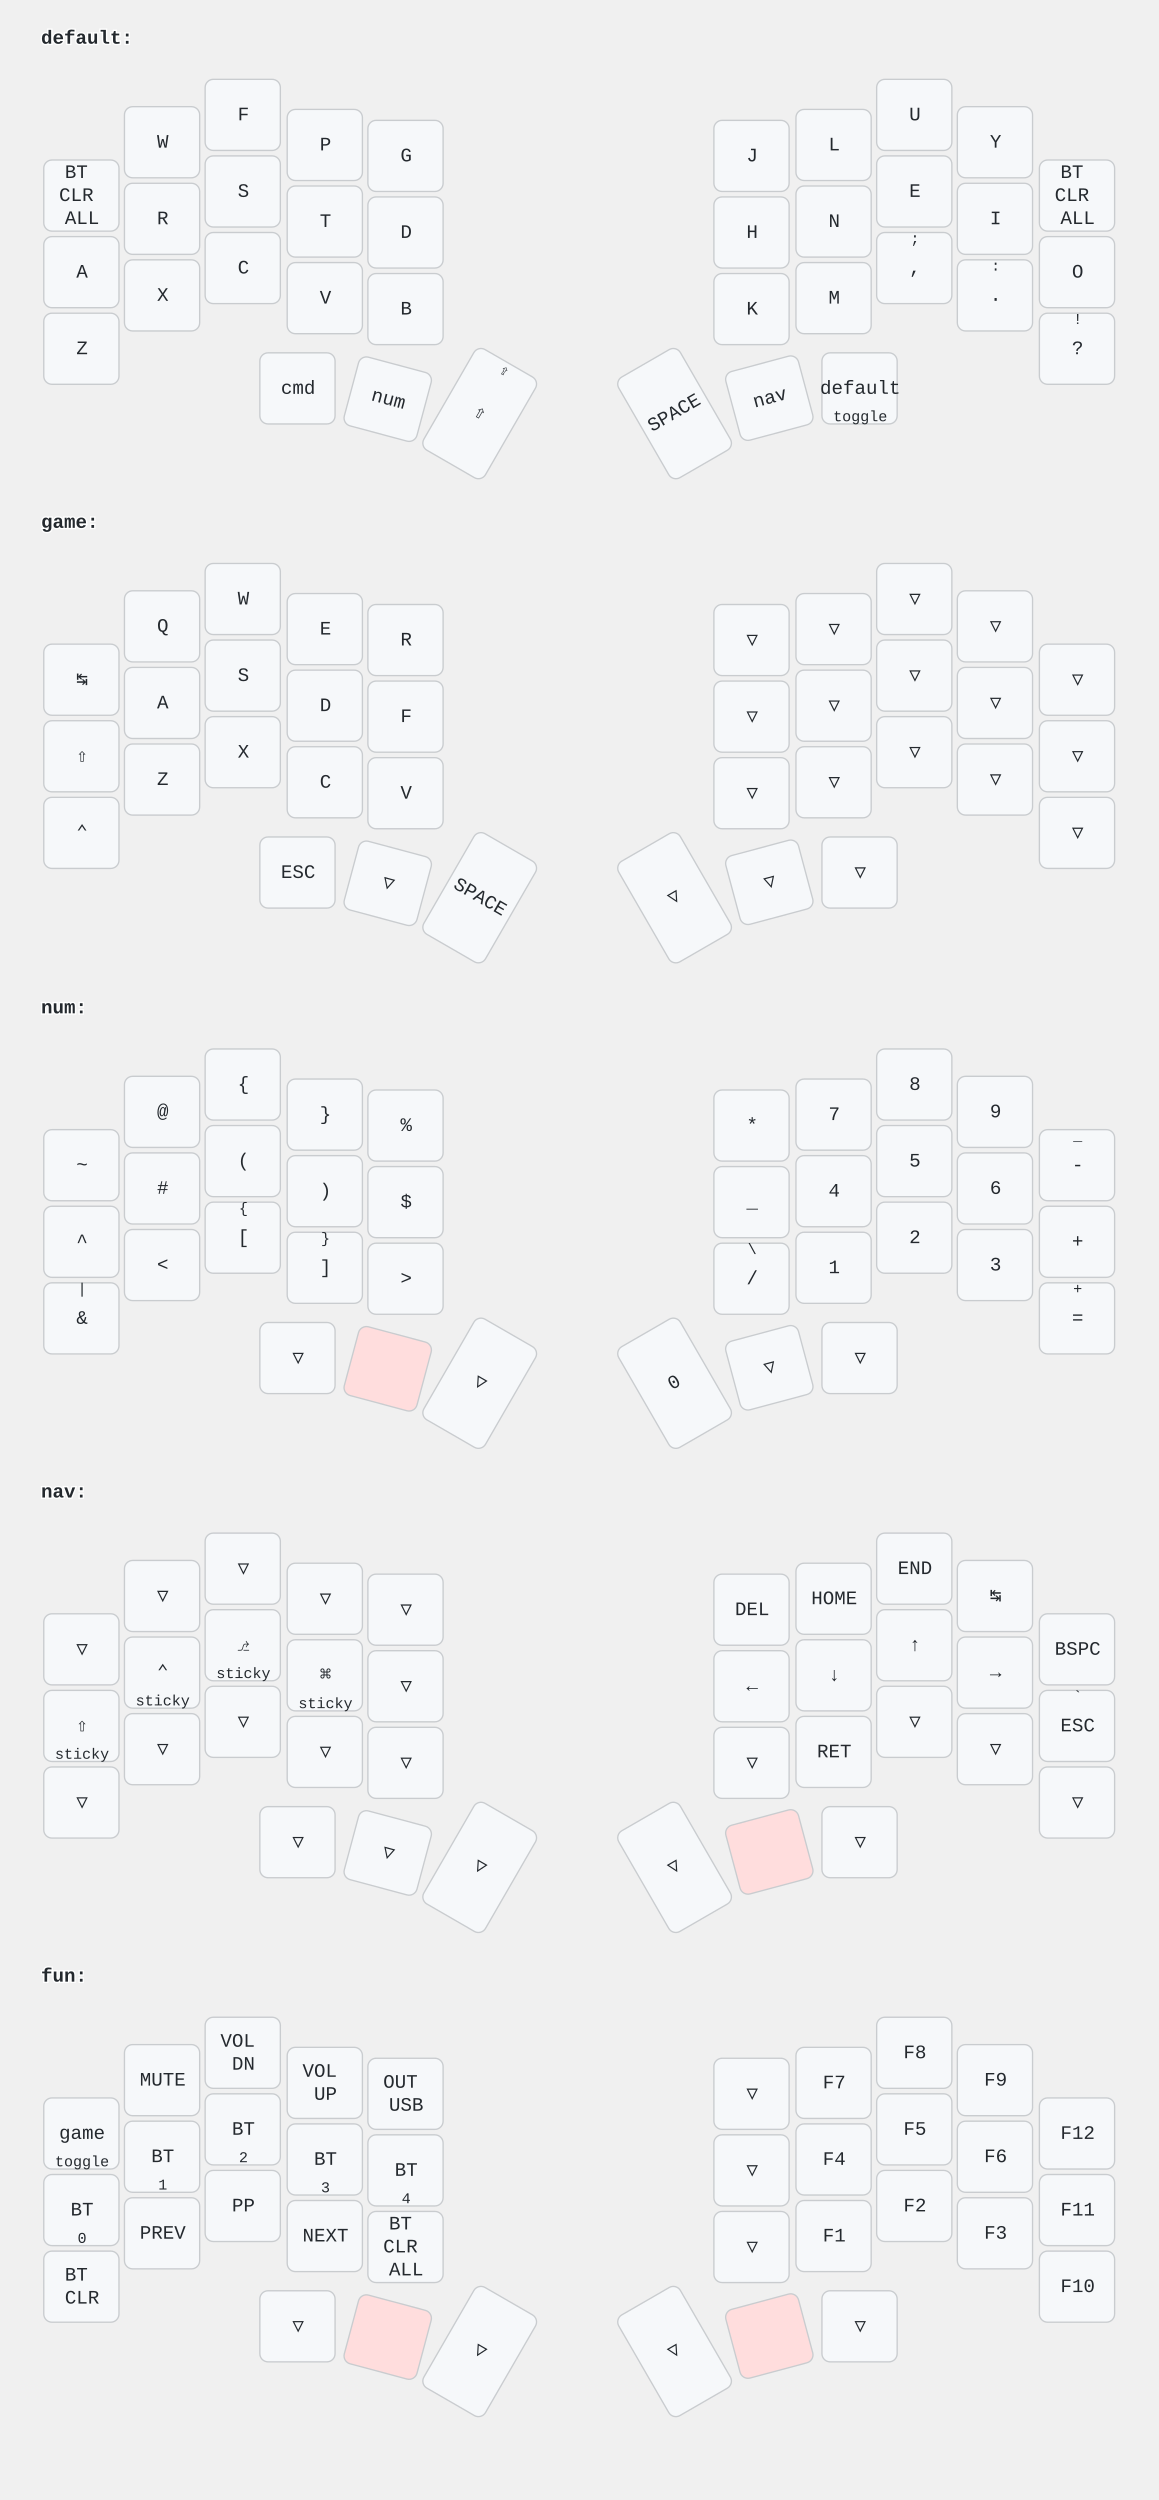
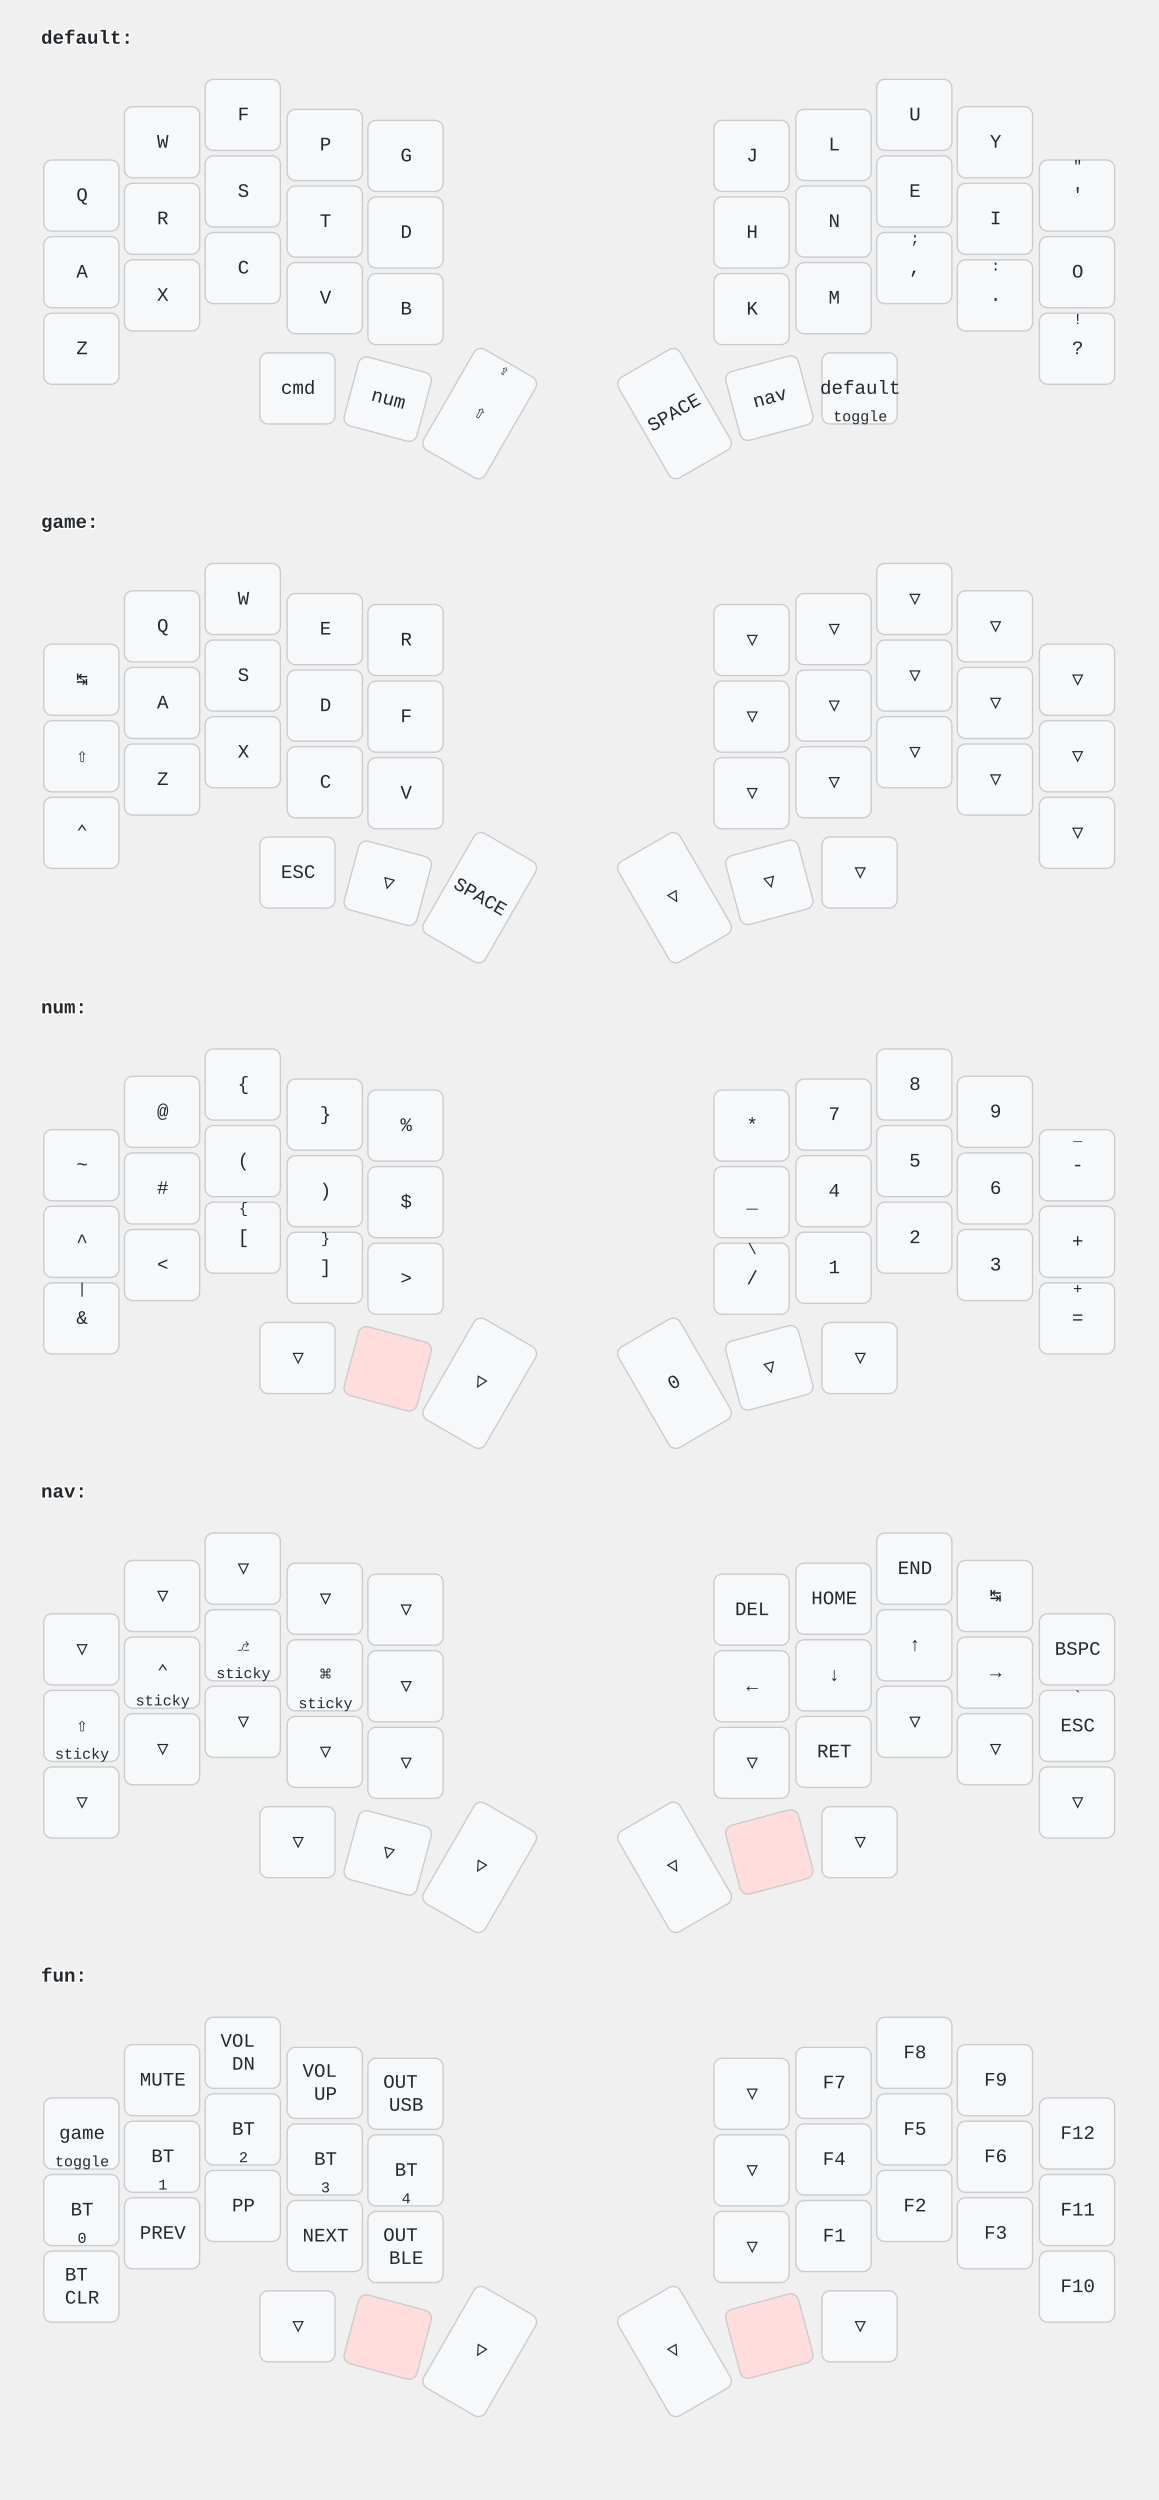
<svg xmlns="http://www.w3.org/2000/svg" width="847" height="1828" viewBox="0 0 847 1828" class="keymap">
  <style>/* font and background color specifications */
svg {
    font-family: SFMono-Regular,Consolas,Liberation Mono,Menlo,monospace;
    font-size: 14px;
    font-kerning: normal;
    text-rendering: optimizeLegibility;
    fill: #24292e;
}

/* default key styling */
rect {
    fill: #f6f8fa;
    stroke: #c9cccf;
    stroke-width: 1;
}

/* color accent for combo boxes */
rect.combo {
    fill: #cdf;
}

/* color accent for held keys */
rect.held, rect.combo.held {
    fill: #fdd;
}

/* color accent for ghost (optional) keys */
rect.ghost, rect.combo.ghost {
    fill: #ddd;
}

text {
    text-anchor: middle;
    dominant-baseline: middle;
}

/* styling for layer labels */
text.label {
    font-weight: bold;
    text-anchor: start;
    stroke: white;
    stroke-width: 2;
    paint-order: stroke;
}

/* styling for combo tap, and key hold/shifted label text */
text.combo, text.hold, text.shifted {
    font-size: 11px;
}

text.hold {
    text-anchor: middle;
    dominant-baseline: auto;
}

text.shifted {
    text-anchor: middle;
    dominant-baseline: hanging;
}

/* styling for hold/shifted label text in combo box */
text.combo.hold, text.combo.shifted {
    font-size: 8px;
}

/* styling for combo dendrons */
path {
    stroke-width: 1;
    stroke: gray;
    fill: none;
}
</style>
  <g transform="translate(30, 0)" class="layer-default">
    <text x="0" y="28" class="label" id="default">default:</text>
    <g transform="translate(0, 56)">
      <g transform="translate(30, 87)" class="key keypos-0">
        <rect rx="6" ry="6" x="-28" y="-26" width="55" height="52" class="key" />
-         <text x="0" y="0" class="key tap">
-           <tspan x="0" dy="-1.2em">BT</tspan>
-           <tspan x="0" dy="1.2em">CLR</tspan>
-           <tspan x="0" dy="1.2em">ALL</tspan>
-         </text>
+         <text x="0" y="0" class="key tap">Q</text>
      </g>
      <g transform="translate(89, 48)" class="key keypos-1">
        <rect rx="6" ry="6" x="-28" y="-26" width="55" height="52" class="key" />
        <text x="0" y="0" class="key tap">W</text>
      </g>
      <g transform="translate(148, 28)" class="key keypos-2">
        <rect rx="6" ry="6" x="-28" y="-26" width="55" height="52" class="key" />
        <text x="0" y="0" class="key tap">F</text>
      </g>
      <g transform="translate(208, 50)" class="key keypos-3">
        <rect rx="6" ry="6" x="-28" y="-26" width="55" height="52" class="key" />
        <text x="0" y="0" class="key tap">P</text>
      </g>
      <g transform="translate(267, 58)" class="key keypos-4">
        <rect rx="6" ry="6" x="-28" y="-26" width="55" height="52" class="key" />
        <text x="0" y="0" class="key tap">G</text>
      </g>
      <g transform="translate(520, 58)" class="key keypos-5">
        <rect rx="6" ry="6" x="-28" y="-26" width="55" height="52" class="key" />
        <text x="0" y="0" class="key tap">J</text>
      </g>
      <g transform="translate(580, 50)" class="key keypos-6">
        <rect rx="6" ry="6" x="-28" y="-26" width="55" height="52" class="key" />
        <text x="0" y="0" class="key tap">L</text>
      </g>
      <g transform="translate(639, 28)" class="key keypos-7">
        <rect rx="6" ry="6" x="-28" y="-26" width="55" height="52" class="key" />
        <text x="0" y="0" class="key tap">U</text>
      </g>
      <g transform="translate(698, 48)" class="key keypos-8">
        <rect rx="6" ry="6" x="-28" y="-26" width="55" height="52" class="key" />
        <text x="0" y="0" class="key tap">Y</text>
      </g>
      <g transform="translate(758, 87)" class="key keypos-9">
        <rect rx="6" ry="6" x="-28" y="-26" width="55" height="52" class="key" />
-         <text x="0" y="0" class="key tap">
-           <tspan x="0" dy="-1.2em">BT</tspan>
-           <tspan x="0" dy="1.2em">CLR</tspan>
-           <tspan x="0" dy="1.2em">ALL</tspan>
-         </text>
+         <text x="0" y="0" class="key tap">'</text>
+         <text x="0" y="-24" class="key shifted">"</text>
      </g>
      <g transform="translate(30, 143)" class="key keypos-10">
        <rect rx="6" ry="6" x="-28" y="-26" width="55" height="52" class="key" />
        <text x="0" y="0" class="key tap">A</text>
      </g>
      <g transform="translate(89, 104)" class="key keypos-11">
        <rect rx="6" ry="6" x="-28" y="-26" width="55" height="52" class="key" />
        <text x="0" y="0" class="key tap">R</text>
      </g>
      <g transform="translate(148, 84)" class="key keypos-12">
        <rect rx="6" ry="6" x="-28" y="-26" width="55" height="52" class="key" />
        <text x="0" y="0" class="key tap">S</text>
      </g>
      <g transform="translate(208, 106)" class="key keypos-13">
        <rect rx="6" ry="6" x="-28" y="-26" width="55" height="52" class="key" />
        <text x="0" y="0" class="key tap">T</text>
      </g>
      <g transform="translate(267, 114)" class="key keypos-14">
        <rect rx="6" ry="6" x="-28" y="-26" width="55" height="52" class="key" />
        <text x="0" y="0" class="key tap">D</text>
      </g>
      <g transform="translate(520, 114)" class="key keypos-15">
        <rect rx="6" ry="6" x="-28" y="-26" width="55" height="52" class="key" />
        <text x="0" y="0" class="key tap">H</text>
      </g>
      <g transform="translate(580, 106)" class="key keypos-16">
        <rect rx="6" ry="6" x="-28" y="-26" width="55" height="52" class="key" />
        <text x="0" y="0" class="key tap">N</text>
      </g>
      <g transform="translate(639, 84)" class="key keypos-17">
        <rect rx="6" ry="6" x="-28" y="-26" width="55" height="52" class="key" />
        <text x="0" y="0" class="key tap">E</text>
      </g>
      <g transform="translate(698, 104)" class="key keypos-18">
        <rect rx="6" ry="6" x="-28" y="-26" width="55" height="52" class="key" />
        <text x="0" y="0" class="key tap">I</text>
      </g>
      <g transform="translate(758, 143)" class="key keypos-19">
        <rect rx="6" ry="6" x="-28" y="-26" width="55" height="52" class="key" />
        <text x="0" y="0" class="key tap">O</text>
      </g>
      <g transform="translate(30, 199)" class="key keypos-20">
        <rect rx="6" ry="6" x="-28" y="-26" width="55" height="52" class="key" />
        <text x="0" y="0" class="key tap">Z</text>
      </g>
      <g transform="translate(89, 160)" class="key keypos-21">
        <rect rx="6" ry="6" x="-28" y="-26" width="55" height="52" class="key" />
        <text x="0" y="0" class="key tap">X</text>
      </g>
      <g transform="translate(148, 140)" class="key keypos-22">
        <rect rx="6" ry="6" x="-28" y="-26" width="55" height="52" class="key" />
        <text x="0" y="0" class="key tap">C</text>
      </g>
      <g transform="translate(208, 162)" class="key keypos-23">
        <rect rx="6" ry="6" x="-28" y="-26" width="55" height="52" class="key" />
        <text x="0" y="0" class="key tap">V</text>
      </g>
      <g transform="translate(267, 170)" class="key keypos-24">
        <rect rx="6" ry="6" x="-28" y="-26" width="55" height="52" class="key" />
        <text x="0" y="0" class="key tap">B</text>
      </g>
      <g transform="translate(520, 170)" class="key keypos-25">
        <rect rx="6" ry="6" x="-28" y="-26" width="55" height="52" class="key" />
        <text x="0" y="0" class="key tap">K</text>
      </g>
      <g transform="translate(580, 162)" class="key keypos-26">
        <rect rx="6" ry="6" x="-28" y="-26" width="55" height="52" class="key" />
        <text x="0" y="0" class="key tap">M</text>
      </g>
      <g transform="translate(639, 140)" class="key keypos-27">
        <rect rx="6" ry="6" x="-28" y="-26" width="55" height="52" class="key" />
        <text x="0" y="0" class="key tap">,</text>
        <text x="0" y="-24" class="key shifted">;</text>
      </g>
      <g transform="translate(698, 160)" class="key keypos-28">
        <rect rx="6" ry="6" x="-28" y="-26" width="55" height="52" class="key" />
        <text x="0" y="0" class="key tap">.</text>
        <text x="0" y="-24" class="key shifted">:</text>
      </g>
      <g transform="translate(758, 199)" class="key keypos-29">
        <rect rx="6" ry="6" x="-28" y="-26" width="55" height="52" class="key" />
        <text x="0" y="0" class="key tap">?</text>
        <text x="0" y="-24" class="key shifted">!</text>
      </g>
      <g transform="translate(188, 228)" class="key keypos-30">
        <rect rx="6" ry="6" x="-28" y="-26" width="55" height="52" class="key" />
        <text x="0" y="0" class="key tap">cmd</text>
      </g>
      <g transform="translate(254, 236) rotate(15.0)" class="key keypos-31">
        <rect rx="6" ry="6" x="-28" y="-26" width="55" height="52" class="key" />
        <a href="#num">
          <text x="0" y="0" class="key tap layer-activator">num</text>
        </a>
      </g>
      <g transform="translate(321, 246) rotate(30.0)" class="key keypos-32">
        <rect rx="6" ry="6" x="-26" y="-42" width="52" height="85" class="key" />
        <text x="0" y="0" class="key tap">⇧</text>
        <text x="0" y="-40" class="key shifted">⇪</text>
      </g>
      <g transform="translate(463, 246) rotate(-30.0)" class="key keypos-33">
        <rect rx="6" ry="6" x="-26" y="-42" width="52" height="85" class="key" />
        <text x="0" y="0" class="key tap">SPACE</text>
      </g>
      <g transform="translate(533, 235) rotate(-15.0)" class="key keypos-34">
        <rect rx="6" ry="6" x="-28" y="-26" width="55" height="52" class="key" />
        <a href="#nav">
          <text x="0" y="0" class="key tap layer-activator">nav</text>
        </a>
      </g>
      <g transform="translate(599, 228)" class="key keypos-35">
        <rect rx="6" ry="6" x="-28" y="-26" width="55" height="52" class="key" />
        <a href="#default">
          <text x="0" y="0" class="key tap layer-activator">default</text>
        </a>
        <text x="0" y="24" class="key hold">toggle</text>
      </g>
    </g>
  </g>
  <g transform="translate(30, 354)" class="layer-game">
    <text x="0" y="28" class="label" id="game">game:</text>
    <g transform="translate(0, 56)">
      <g transform="translate(30, 87)" class="key keypos-0">
        <rect rx="6" ry="6" x="-28" y="-26" width="55" height="52" class="key" />
        <text x="0" y="0" class="key tap">↹</text>
      </g>
      <g transform="translate(89, 48)" class="key keypos-1">
        <rect rx="6" ry="6" x="-28" y="-26" width="55" height="52" class="key" />
        <text x="0" y="0" class="key tap">Q</text>
      </g>
      <g transform="translate(148, 28)" class="key keypos-2">
        <rect rx="6" ry="6" x="-28" y="-26" width="55" height="52" class="key" />
        <text x="0" y="0" class="key tap">W</text>
      </g>
      <g transform="translate(208, 50)" class="key keypos-3">
        <rect rx="6" ry="6" x="-28" y="-26" width="55" height="52" class="key" />
        <text x="0" y="0" class="key tap">E</text>
      </g>
      <g transform="translate(267, 58)" class="key keypos-4">
        <rect rx="6" ry="6" x="-28" y="-26" width="55" height="52" class="key" />
        <text x="0" y="0" class="key tap">R</text>
      </g>
      <g transform="translate(520, 58)" class="key trans keypos-5">
        <rect rx="6" ry="6" x="-28" y="-26" width="55" height="52" class="key trans" />
        <text x="0" y="0" class="key trans tap">▽</text>
      </g>
      <g transform="translate(580, 50)" class="key trans keypos-6">
        <rect rx="6" ry="6" x="-28" y="-26" width="55" height="52" class="key trans" />
        <text x="0" y="0" class="key trans tap">▽</text>
      </g>
      <g transform="translate(639, 28)" class="key trans keypos-7">
        <rect rx="6" ry="6" x="-28" y="-26" width="55" height="52" class="key trans" />
        <text x="0" y="0" class="key trans tap">▽</text>
      </g>
      <g transform="translate(698, 48)" class="key trans keypos-8">
        <rect rx="6" ry="6" x="-28" y="-26" width="55" height="52" class="key trans" />
        <text x="0" y="0" class="key trans tap">▽</text>
      </g>
      <g transform="translate(758, 87)" class="key trans keypos-9">
        <rect rx="6" ry="6" x="-28" y="-26" width="55" height="52" class="key trans" />
        <text x="0" y="0" class="key trans tap">▽</text>
      </g>
      <g transform="translate(30, 143)" class="key keypos-10">
        <rect rx="6" ry="6" x="-28" y="-26" width="55" height="52" class="key" />
        <text x="0" y="0" class="key tap">⇧</text>
      </g>
      <g transform="translate(89, 104)" class="key keypos-11">
        <rect rx="6" ry="6" x="-28" y="-26" width="55" height="52" class="key" />
        <text x="0" y="0" class="key tap">A</text>
      </g>
      <g transform="translate(148, 84)" class="key keypos-12">
        <rect rx="6" ry="6" x="-28" y="-26" width="55" height="52" class="key" />
        <text x="0" y="0" class="key tap">S</text>
      </g>
      <g transform="translate(208, 106)" class="key keypos-13">
        <rect rx="6" ry="6" x="-28" y="-26" width="55" height="52" class="key" />
        <text x="0" y="0" class="key tap">D</text>
      </g>
      <g transform="translate(267, 114)" class="key keypos-14">
        <rect rx="6" ry="6" x="-28" y="-26" width="55" height="52" class="key" />
        <text x="0" y="0" class="key tap">F</text>
      </g>
      <g transform="translate(520, 114)" class="key trans keypos-15">
        <rect rx="6" ry="6" x="-28" y="-26" width="55" height="52" class="key trans" />
        <text x="0" y="0" class="key trans tap">▽</text>
      </g>
      <g transform="translate(580, 106)" class="key trans keypos-16">
        <rect rx="6" ry="6" x="-28" y="-26" width="55" height="52" class="key trans" />
        <text x="0" y="0" class="key trans tap">▽</text>
      </g>
      <g transform="translate(639, 84)" class="key trans keypos-17">
        <rect rx="6" ry="6" x="-28" y="-26" width="55" height="52" class="key trans" />
        <text x="0" y="0" class="key trans tap">▽</text>
      </g>
      <g transform="translate(698, 104)" class="key trans keypos-18">
        <rect rx="6" ry="6" x="-28" y="-26" width="55" height="52" class="key trans" />
        <text x="0" y="0" class="key trans tap">▽</text>
      </g>
      <g transform="translate(758, 143)" class="key trans keypos-19">
        <rect rx="6" ry="6" x="-28" y="-26" width="55" height="52" class="key trans" />
        <text x="0" y="0" class="key trans tap">▽</text>
      </g>
      <g transform="translate(30, 199)" class="key keypos-20">
        <rect rx="6" ry="6" x="-28" y="-26" width="55" height="52" class="key" />
        <text x="0" y="0" class="key tap">⌃</text>
      </g>
      <g transform="translate(89, 160)" class="key keypos-21">
        <rect rx="6" ry="6" x="-28" y="-26" width="55" height="52" class="key" />
        <text x="0" y="0" class="key tap">Z</text>
      </g>
      <g transform="translate(148, 140)" class="key keypos-22">
        <rect rx="6" ry="6" x="-28" y="-26" width="55" height="52" class="key" />
        <text x="0" y="0" class="key tap">X</text>
      </g>
      <g transform="translate(208, 162)" class="key keypos-23">
        <rect rx="6" ry="6" x="-28" y="-26" width="55" height="52" class="key" />
        <text x="0" y="0" class="key tap">C</text>
      </g>
      <g transform="translate(267, 170)" class="key keypos-24">
        <rect rx="6" ry="6" x="-28" y="-26" width="55" height="52" class="key" />
        <text x="0" y="0" class="key tap">V</text>
      </g>
      <g transform="translate(520, 170)" class="key trans keypos-25">
        <rect rx="6" ry="6" x="-28" y="-26" width="55" height="52" class="key trans" />
        <text x="0" y="0" class="key trans tap">▽</text>
      </g>
      <g transform="translate(580, 162)" class="key trans keypos-26">
        <rect rx="6" ry="6" x="-28" y="-26" width="55" height="52" class="key trans" />
        <text x="0" y="0" class="key trans tap">▽</text>
      </g>
      <g transform="translate(639, 140)" class="key trans keypos-27">
        <rect rx="6" ry="6" x="-28" y="-26" width="55" height="52" class="key trans" />
        <text x="0" y="0" class="key trans tap">▽</text>
      </g>
      <g transform="translate(698, 160)" class="key trans keypos-28">
        <rect rx="6" ry="6" x="-28" y="-26" width="55" height="52" class="key trans" />
        <text x="0" y="0" class="key trans tap">▽</text>
      </g>
      <g transform="translate(758, 199)" class="key trans keypos-29">
        <rect rx="6" ry="6" x="-28" y="-26" width="55" height="52" class="key trans" />
        <text x="0" y="0" class="key trans tap">▽</text>
      </g>
      <g transform="translate(188, 228)" class="key keypos-30">
        <rect rx="6" ry="6" x="-28" y="-26" width="55" height="52" class="key" />
        <text x="0" y="0" class="key tap">ESC</text>
      </g>
      <g transform="translate(254, 236) rotate(15.0)" class="key trans keypos-31">
        <rect rx="6" ry="6" x="-28" y="-26" width="55" height="52" class="key trans" />
        <text x="0" y="0" class="key trans tap">▽</text>
      </g>
      <g transform="translate(321, 246) rotate(30.0)" class="key keypos-32">
        <rect rx="6" ry="6" x="-26" y="-42" width="52" height="85" class="key" />
        <text x="0" y="0" class="key tap">SPACE</text>
      </g>
      <g transform="translate(463, 246) rotate(-30.0)" class="key trans keypos-33">
        <rect rx="6" ry="6" x="-26" y="-42" width="52" height="85" class="key trans" />
        <text x="0" y="0" class="key trans tap">▽</text>
      </g>
      <g transform="translate(533, 235) rotate(-15.0)" class="key trans keypos-34">
        <rect rx="6" ry="6" x="-28" y="-26" width="55" height="52" class="key trans" />
        <text x="0" y="0" class="key trans tap">▽</text>
      </g>
      <g transform="translate(599, 228)" class="key trans keypos-35">
        <rect rx="6" ry="6" x="-28" y="-26" width="55" height="52" class="key trans" />
        <text x="0" y="0" class="key trans tap">▽</text>
      </g>
    </g>
  </g>
  <g transform="translate(30, 709)" class="layer-num">
    <text x="0" y="28" class="label" id="num">num:</text>
    <g transform="translate(0, 56)">
      <g transform="translate(30, 87)" class="key keypos-0">
        <rect rx="6" ry="6" x="-28" y="-26" width="55" height="52" class="key" />
        <text x="0" y="0" class="key tap">~</text>
      </g>
      <g transform="translate(89, 48)" class="key keypos-1">
        <rect rx="6" ry="6" x="-28" y="-26" width="55" height="52" class="key" />
        <text x="0" y="0" class="key tap">@</text>
      </g>
      <g transform="translate(148, 28)" class="key keypos-2">
        <rect rx="6" ry="6" x="-28" y="-26" width="55" height="52" class="key" />
        <text x="0" y="0" class="key tap">{</text>
      </g>
      <g transform="translate(208, 50)" class="key keypos-3">
        <rect rx="6" ry="6" x="-28" y="-26" width="55" height="52" class="key" />
        <text x="0" y="0" class="key tap">}</text>
      </g>
      <g transform="translate(267, 58)" class="key keypos-4">
        <rect rx="6" ry="6" x="-28" y="-26" width="55" height="52" class="key" />
        <text x="0" y="0" class="key tap">%</text>
      </g>
      <g transform="translate(520, 58)" class="key keypos-5">
        <rect rx="6" ry="6" x="-28" y="-26" width="55" height="52" class="key" />
        <text x="0" y="0" class="key tap">*</text>
      </g>
      <g transform="translate(580, 50)" class="key keypos-6">
        <rect rx="6" ry="6" x="-28" y="-26" width="55" height="52" class="key" />
        <text x="0" y="0" class="key tap">7</text>
      </g>
      <g transform="translate(639, 28)" class="key keypos-7">
        <rect rx="6" ry="6" x="-28" y="-26" width="55" height="52" class="key" />
        <text x="0" y="0" class="key tap">8</text>
      </g>
      <g transform="translate(698, 48)" class="key keypos-8">
        <rect rx="6" ry="6" x="-28" y="-26" width="55" height="52" class="key" />
        <text x="0" y="0" class="key tap">9</text>
      </g>
      <g transform="translate(758, 87)" class="key keypos-9">
        <rect rx="6" ry="6" x="-28" y="-26" width="55" height="52" class="key" />
        <text x="0" y="0" class="key tap">-</text>
        <text x="0" y="-24" class="key shifted">_</text>
      </g>
      <g transform="translate(30, 143)" class="key keypos-10">
        <rect rx="6" ry="6" x="-28" y="-26" width="55" height="52" class="key" />
        <text x="0" y="0" class="key tap">^</text>
      </g>
      <g transform="translate(89, 104)" class="key keypos-11">
        <rect rx="6" ry="6" x="-28" y="-26" width="55" height="52" class="key" />
        <text x="0" y="0" class="key tap">#</text>
      </g>
      <g transform="translate(148, 84)" class="key keypos-12">
        <rect rx="6" ry="6" x="-28" y="-26" width="55" height="52" class="key" />
        <text x="0" y="0" class="key tap">(</text>
      </g>
      <g transform="translate(208, 106)" class="key keypos-13">
        <rect rx="6" ry="6" x="-28" y="-26" width="55" height="52" class="key" />
        <text x="0" y="0" class="key tap">)</text>
      </g>
      <g transform="translate(267, 114)" class="key keypos-14">
        <rect rx="6" ry="6" x="-28" y="-26" width="55" height="52" class="key" />
        <text x="0" y="0" class="key tap">$</text>
      </g>
      <g transform="translate(520, 114)" class="key keypos-15">
        <rect rx="6" ry="6" x="-28" y="-26" width="55" height="52" class="key" />
        <text x="0" y="0" class="key tap">_</text>
      </g>
      <g transform="translate(580, 106)" class="key keypos-16">
        <rect rx="6" ry="6" x="-28" y="-26" width="55" height="52" class="key" />
        <text x="0" y="0" class="key tap">4</text>
      </g>
      <g transform="translate(639, 84)" class="key keypos-17">
        <rect rx="6" ry="6" x="-28" y="-26" width="55" height="52" class="key" />
        <text x="0" y="0" class="key tap">5</text>
      </g>
      <g transform="translate(698, 104)" class="key keypos-18">
        <rect rx="6" ry="6" x="-28" y="-26" width="55" height="52" class="key" />
        <text x="0" y="0" class="key tap">6</text>
      </g>
      <g transform="translate(758, 143)" class="key keypos-19">
        <rect rx="6" ry="6" x="-28" y="-26" width="55" height="52" class="key" />
        <text x="0" y="0" class="key tap">+</text>
      </g>
      <g transform="translate(30, 199)" class="key keypos-20">
        <rect rx="6" ry="6" x="-28" y="-26" width="55" height="52" class="key" />
        <text x="0" y="0" class="key tap">&amp;</text>
        <text x="0" y="-24" class="key shifted">|</text>
      </g>
      <g transform="translate(89, 160)" class="key keypos-21">
        <rect rx="6" ry="6" x="-28" y="-26" width="55" height="52" class="key" />
        <text x="0" y="0" class="key tap">&lt;</text>
      </g>
      <g transform="translate(148, 140)" class="key keypos-22">
        <rect rx="6" ry="6" x="-28" y="-26" width="55" height="52" class="key" />
        <text x="0" y="0" class="key tap">[</text>
        <text x="0" y="-24" class="key shifted">{</text>
      </g>
      <g transform="translate(208, 162)" class="key keypos-23">
        <rect rx="6" ry="6" x="-28" y="-26" width="55" height="52" class="key" />
        <text x="0" y="0" class="key tap">]</text>
        <text x="0" y="-24" class="key shifted">}</text>
      </g>
      <g transform="translate(267, 170)" class="key keypos-24">
        <rect rx="6" ry="6" x="-28" y="-26" width="55" height="52" class="key" />
        <text x="0" y="0" class="key tap">&gt;</text>
      </g>
      <g transform="translate(520, 170)" class="key keypos-25">
        <rect rx="6" ry="6" x="-28" y="-26" width="55" height="52" class="key" />
        <text x="0" y="0" class="key tap">/</text>
        <text x="0" y="-24" class="key shifted">\</text>
      </g>
      <g transform="translate(580, 162)" class="key keypos-26">
        <rect rx="6" ry="6" x="-28" y="-26" width="55" height="52" class="key" />
        <text x="0" y="0" class="key tap">1</text>
      </g>
      <g transform="translate(639, 140)" class="key keypos-27">
        <rect rx="6" ry="6" x="-28" y="-26" width="55" height="52" class="key" />
        <text x="0" y="0" class="key tap">2</text>
      </g>
      <g transform="translate(698, 160)" class="key keypos-28">
        <rect rx="6" ry="6" x="-28" y="-26" width="55" height="52" class="key" />
        <text x="0" y="0" class="key tap">3</text>
      </g>
      <g transform="translate(758, 199)" class="key keypos-29">
        <rect rx="6" ry="6" x="-28" y="-26" width="55" height="52" class="key" />
        <text x="0" y="0" class="key tap">=</text>
        <text x="0" y="-24" class="key shifted">+</text>
      </g>
      <g transform="translate(188, 228)" class="key trans keypos-30">
        <rect rx="6" ry="6" x="-28" y="-26" width="55" height="52" class="key trans" />
        <text x="0" y="0" class="key trans tap">▽</text>
      </g>
      <g transform="translate(254, 236) rotate(15.0)" class="key held keypos-31">
        <rect rx="6" ry="6" x="-28" y="-26" width="55" height="52" class="key held" />
      </g>
      <g transform="translate(321, 246) rotate(30.0)" class="key trans keypos-32">
        <rect rx="6" ry="6" x="-26" y="-42" width="52" height="85" class="key trans" />
        <text x="0" y="0" class="key trans tap">▽</text>
      </g>
      <g transform="translate(463, 246) rotate(-30.0)" class="key keypos-33">
        <rect rx="6" ry="6" x="-26" y="-42" width="52" height="85" class="key" />
        <text x="0" y="0" class="key tap">0</text>
      </g>
      <g transform="translate(533, 235) rotate(-15.0)" class="key trans keypos-34">
        <rect rx="6" ry="6" x="-28" y="-26" width="55" height="52" class="key trans" />
        <text x="0" y="0" class="key trans tap">▽</text>
      </g>
      <g transform="translate(599, 228)" class="key trans keypos-35">
        <rect rx="6" ry="6" x="-28" y="-26" width="55" height="52" class="key trans" />
        <text x="0" y="0" class="key trans tap">▽</text>
      </g>
    </g>
  </g>
  <g transform="translate(30, 1063)" class="layer-nav">
    <text x="0" y="28" class="label" id="nav">nav:</text>
    <g transform="translate(0, 56)">
      <g transform="translate(30, 87)" class="key trans keypos-0">
        <rect rx="6" ry="6" x="-28" y="-26" width="55" height="52" class="key trans" />
        <text x="0" y="0" class="key trans tap">▽</text>
      </g>
      <g transform="translate(89, 48)" class="key trans keypos-1">
        <rect rx="6" ry="6" x="-28" y="-26" width="55" height="52" class="key trans" />
        <text x="0" y="0" class="key trans tap">▽</text>
      </g>
      <g transform="translate(148, 28)" class="key trans keypos-2">
        <rect rx="6" ry="6" x="-28" y="-26" width="55" height="52" class="key trans" />
        <text x="0" y="0" class="key trans tap">▽</text>
      </g>
      <g transform="translate(208, 50)" class="key trans keypos-3">
        <rect rx="6" ry="6" x="-28" y="-26" width="55" height="52" class="key trans" />
        <text x="0" y="0" class="key trans tap">▽</text>
      </g>
      <g transform="translate(267, 58)" class="key trans keypos-4">
        <rect rx="6" ry="6" x="-28" y="-26" width="55" height="52" class="key trans" />
        <text x="0" y="0" class="key trans tap">▽</text>
      </g>
      <g transform="translate(520, 58)" class="key keypos-5">
        <rect rx="6" ry="6" x="-28" y="-26" width="55" height="52" class="key" />
        <text x="0" y="0" class="key tap">DEL</text>
      </g>
      <g transform="translate(580, 50)" class="key keypos-6">
        <rect rx="6" ry="6" x="-28" y="-26" width="55" height="52" class="key" />
        <text x="0" y="0" class="key tap">HOME</text>
      </g>
      <g transform="translate(639, 28)" class="key keypos-7">
        <rect rx="6" ry="6" x="-28" y="-26" width="55" height="52" class="key" />
        <text x="0" y="0" class="key tap">END</text>
      </g>
      <g transform="translate(698, 48)" class="key keypos-8">
        <rect rx="6" ry="6" x="-28" y="-26" width="55" height="52" class="key" />
        <text x="0" y="0" class="key tap">↹</text>
      </g>
      <g transform="translate(758, 87)" class="key keypos-9">
        <rect rx="6" ry="6" x="-28" y="-26" width="55" height="52" class="key" />
        <text x="0" y="0" class="key tap">BSPC</text>
      </g>
      <g transform="translate(30, 143)" class="key keypos-10">
        <rect rx="6" ry="6" x="-28" y="-26" width="55" height="52" class="key" />
        <text x="0" y="0" class="key tap">⇧</text>
        <text x="0" y="24" class="key hold">sticky</text>
      </g>
      <g transform="translate(89, 104)" class="key keypos-11">
        <rect rx="6" ry="6" x="-28" y="-26" width="55" height="52" class="key" />
        <text x="0" y="0" class="key tap">⌃</text>
        <text x="0" y="24" class="key hold">sticky</text>
      </g>
      <g transform="translate(148, 84)" class="key keypos-12">
        <rect rx="6" ry="6" x="-28" y="-26" width="55" height="52" class="key" />
        <text x="0" y="0" class="key tap">⎇</text>
        <text x="0" y="24" class="key hold">sticky</text>
      </g>
      <g transform="translate(208, 106)" class="key keypos-13">
        <rect rx="6" ry="6" x="-28" y="-26" width="55" height="52" class="key" />
        <text x="0" y="0" class="key tap">⌘</text>
        <text x="0" y="24" class="key hold">sticky</text>
      </g>
      <g transform="translate(267, 114)" class="key trans keypos-14">
        <rect rx="6" ry="6" x="-28" y="-26" width="55" height="52" class="key trans" />
        <text x="0" y="0" class="key trans tap">▽</text>
      </g>
      <g transform="translate(520, 114)" class="key keypos-15">
        <rect rx="6" ry="6" x="-28" y="-26" width="55" height="52" class="key" />
        <text x="0" y="0" class="key tap">←</text>
      </g>
      <g transform="translate(580, 106)" class="key keypos-16">
        <rect rx="6" ry="6" x="-28" y="-26" width="55" height="52" class="key" />
        <text x="0" y="0" class="key tap">↓</text>
      </g>
      <g transform="translate(639, 84)" class="key keypos-17">
        <rect rx="6" ry="6" x="-28" y="-26" width="55" height="52" class="key" />
        <text x="0" y="0" class="key tap">↑</text>
      </g>
      <g transform="translate(698, 104)" class="key keypos-18">
        <rect rx="6" ry="6" x="-28" y="-26" width="55" height="52" class="key" />
        <text x="0" y="0" class="key tap">→</text>
      </g>
      <g transform="translate(758, 143)" class="key keypos-19">
        <rect rx="6" ry="6" x="-28" y="-26" width="55" height="52" class="key" />
        <text x="0" y="0" class="key tap">ESC</text>
        <text x="0" y="-24" class="key shifted">`</text>
      </g>
      <g transform="translate(30, 199)" class="key trans keypos-20">
        <rect rx="6" ry="6" x="-28" y="-26" width="55" height="52" class="key trans" />
        <text x="0" y="0" class="key trans tap">▽</text>
      </g>
      <g transform="translate(89, 160)" class="key trans keypos-21">
        <rect rx="6" ry="6" x="-28" y="-26" width="55" height="52" class="key trans" />
        <text x="0" y="0" class="key trans tap">▽</text>
      </g>
      <g transform="translate(148, 140)" class="key trans keypos-22">
        <rect rx="6" ry="6" x="-28" y="-26" width="55" height="52" class="key trans" />
        <text x="0" y="0" class="key trans tap">▽</text>
      </g>
      <g transform="translate(208, 162)" class="key trans keypos-23">
        <rect rx="6" ry="6" x="-28" y="-26" width="55" height="52" class="key trans" />
        <text x="0" y="0" class="key trans tap">▽</text>
      </g>
      <g transform="translate(267, 170)" class="key trans keypos-24">
        <rect rx="6" ry="6" x="-28" y="-26" width="55" height="52" class="key trans" />
        <text x="0" y="0" class="key trans tap">▽</text>
      </g>
      <g transform="translate(520, 170)" class="key trans keypos-25">
        <rect rx="6" ry="6" x="-28" y="-26" width="55" height="52" class="key trans" />
        <text x="0" y="0" class="key trans tap">▽</text>
      </g>
      <g transform="translate(580, 162)" class="key keypos-26">
        <rect rx="6" ry="6" x="-28" y="-26" width="55" height="52" class="key" />
        <text x="0" y="0" class="key tap">RET</text>
      </g>
      <g transform="translate(639, 140)" class="key trans keypos-27">
        <rect rx="6" ry="6" x="-28" y="-26" width="55" height="52" class="key trans" />
        <text x="0" y="0" class="key trans tap">▽</text>
      </g>
      <g transform="translate(698, 160)" class="key trans keypos-28">
        <rect rx="6" ry="6" x="-28" y="-26" width="55" height="52" class="key trans" />
        <text x="0" y="0" class="key trans tap">▽</text>
      </g>
      <g transform="translate(758, 199)" class="key trans keypos-29">
        <rect rx="6" ry="6" x="-28" y="-26" width="55" height="52" class="key trans" />
        <text x="0" y="0" class="key trans tap">▽</text>
      </g>
      <g transform="translate(188, 228)" class="key trans keypos-30">
        <rect rx="6" ry="6" x="-28" y="-26" width="55" height="52" class="key trans" />
        <text x="0" y="0" class="key trans tap">▽</text>
      </g>
      <g transform="translate(254, 236) rotate(15.0)" class="key trans keypos-31">
        <rect rx="6" ry="6" x="-28" y="-26" width="55" height="52" class="key trans" />
        <text x="0" y="0" class="key trans tap">▽</text>
      </g>
      <g transform="translate(321, 246) rotate(30.0)" class="key trans keypos-32">
        <rect rx="6" ry="6" x="-26" y="-42" width="52" height="85" class="key trans" />
        <text x="0" y="0" class="key trans tap">▽</text>
      </g>
      <g transform="translate(463, 246) rotate(-30.0)" class="key trans keypos-33">
        <rect rx="6" ry="6" x="-26" y="-42" width="52" height="85" class="key trans" />
        <text x="0" y="0" class="key trans tap">▽</text>
      </g>
      <g transform="translate(533, 235) rotate(-15.0)" class="key held keypos-34">
        <rect rx="6" ry="6" x="-28" y="-26" width="55" height="52" class="key held" />
      </g>
      <g transform="translate(599, 228)" class="key trans keypos-35">
        <rect rx="6" ry="6" x="-28" y="-26" width="55" height="52" class="key trans" />
        <text x="0" y="0" class="key trans tap">▽</text>
      </g>
    </g>
  </g>
  <g transform="translate(30, 1417)" class="layer-fun">
    <text x="0" y="28" class="label" id="fun">fun:</text>
    <g transform="translate(0, 56)">
      <g transform="translate(30, 87)" class="key keypos-0">
        <rect rx="6" ry="6" x="-28" y="-26" width="55" height="52" class="key" />
        <a href="#game">
          <text x="0" y="0" class="key tap layer-activator">game</text>
        </a>
        <text x="0" y="24" class="key hold">toggle</text>
      </g>
      <g transform="translate(89, 48)" class="key keypos-1">
        <rect rx="6" ry="6" x="-28" y="-26" width="55" height="52" class="key" />
        <text x="0" y="0" class="key tap">MUTE</text>
      </g>
      <g transform="translate(148, 28)" class="key keypos-2">
        <rect rx="6" ry="6" x="-28" y="-26" width="55" height="52" class="key" />
        <text x="0" y="0" class="key tap">
          <tspan x="0" dy="-0.6em">VOL</tspan>
          <tspan x="0" dy="1.2em">DN</tspan>
        </text>
      </g>
      <g transform="translate(208, 50)" class="key keypos-3">
        <rect rx="6" ry="6" x="-28" y="-26" width="55" height="52" class="key" />
        <text x="0" y="0" class="key tap">
          <tspan x="0" dy="-0.6em">VOL</tspan>
          <tspan x="0" dy="1.2em">UP</tspan>
        </text>
      </g>
      <g transform="translate(267, 58)" class="key keypos-4">
        <rect rx="6" ry="6" x="-28" y="-26" width="55" height="52" class="key" />
        <text x="0" y="0" class="key tap">
          <tspan x="0" dy="-0.6em">OUT</tspan>
          <tspan x="0" dy="1.2em">USB</tspan>
        </text>
      </g>
      <g transform="translate(520, 58)" class="key trans keypos-5">
        <rect rx="6" ry="6" x="-28" y="-26" width="55" height="52" class="key trans" />
        <text x="0" y="0" class="key trans tap">▽</text>
      </g>
      <g transform="translate(580, 50)" class="key keypos-6">
        <rect rx="6" ry="6" x="-28" y="-26" width="55" height="52" class="key" />
        <text x="0" y="0" class="key tap">F7</text>
      </g>
      <g transform="translate(639, 28)" class="key keypos-7">
        <rect rx="6" ry="6" x="-28" y="-26" width="55" height="52" class="key" />
        <text x="0" y="0" class="key tap">F8</text>
      </g>
      <g transform="translate(698, 48)" class="key keypos-8">
        <rect rx="6" ry="6" x="-28" y="-26" width="55" height="52" class="key" />
        <text x="0" y="0" class="key tap">F9</text>
      </g>
      <g transform="translate(758, 87)" class="key keypos-9">
        <rect rx="6" ry="6" x="-28" y="-26" width="55" height="52" class="key" />
        <text x="0" y="0" class="key tap">F12</text>
      </g>
      <g transform="translate(30, 143)" class="key keypos-10">
        <rect rx="6" ry="6" x="-28" y="-26" width="55" height="52" class="key" />
        <text x="0" y="0" class="key tap">BT</text>
        <text x="0" y="24" class="key hold">0</text>
      </g>
      <g transform="translate(89, 104)" class="key keypos-11">
        <rect rx="6" ry="6" x="-28" y="-26" width="55" height="52" class="key" />
        <text x="0" y="0" class="key tap">BT</text>
        <text x="0" y="24" class="key hold">1</text>
      </g>
      <g transform="translate(148, 84)" class="key keypos-12">
        <rect rx="6" ry="6" x="-28" y="-26" width="55" height="52" class="key" />
        <text x="0" y="0" class="key tap">BT</text>
        <text x="0" y="24" class="key hold">2</text>
      </g>
      <g transform="translate(208, 106)" class="key keypos-13">
        <rect rx="6" ry="6" x="-28" y="-26" width="55" height="52" class="key" />
        <text x="0" y="0" class="key tap">BT</text>
        <text x="0" y="24" class="key hold">3</text>
      </g>
      <g transform="translate(267, 114)" class="key keypos-14">
        <rect rx="6" ry="6" x="-28" y="-26" width="55" height="52" class="key" />
        <text x="0" y="0" class="key tap">BT</text>
        <text x="0" y="24" class="key hold">4</text>
      </g>
      <g transform="translate(520, 114)" class="key trans keypos-15">
        <rect rx="6" ry="6" x="-28" y="-26" width="55" height="52" class="key trans" />
        <text x="0" y="0" class="key trans tap">▽</text>
      </g>
      <g transform="translate(580, 106)" class="key keypos-16">
        <rect rx="6" ry="6" x="-28" y="-26" width="55" height="52" class="key" />
        <text x="0" y="0" class="key tap">F4</text>
      </g>
      <g transform="translate(639, 84)" class="key keypos-17">
        <rect rx="6" ry="6" x="-28" y="-26" width="55" height="52" class="key" />
        <text x="0" y="0" class="key tap">F5</text>
      </g>
      <g transform="translate(698, 104)" class="key keypos-18">
        <rect rx="6" ry="6" x="-28" y="-26" width="55" height="52" class="key" />
        <text x="0" y="0" class="key tap">F6</text>
      </g>
      <g transform="translate(758, 143)" class="key keypos-19">
        <rect rx="6" ry="6" x="-28" y="-26" width="55" height="52" class="key" />
        <text x="0" y="0" class="key tap">F11</text>
      </g>
      <g transform="translate(30, 199)" class="key keypos-20">
        <rect rx="6" ry="6" x="-28" y="-26" width="55" height="52" class="key" />
        <text x="0" y="0" class="key tap">
          <tspan x="0" dy="-0.6em">BT</tspan>
          <tspan x="0" dy="1.2em">CLR</tspan>
        </text>
      </g>
      <g transform="translate(89, 160)" class="key keypos-21">
        <rect rx="6" ry="6" x="-28" y="-26" width="55" height="52" class="key" />
        <text x="0" y="0" class="key tap">PREV</text>
      </g>
      <g transform="translate(148, 140)" class="key keypos-22">
        <rect rx="6" ry="6" x="-28" y="-26" width="55" height="52" class="key" />
        <text x="0" y="0" class="key tap">PP</text>
      </g>
      <g transform="translate(208, 162)" class="key keypos-23">
        <rect rx="6" ry="6" x="-28" y="-26" width="55" height="52" class="key" />
        <text x="0" y="0" class="key tap">NEXT</text>
      </g>
      <g transform="translate(267, 170)" class="key keypos-24">
        <rect rx="6" ry="6" x="-28" y="-26" width="55" height="52" class="key" />
        <text x="0" y="0" class="key tap">
-           <tspan x="0" dy="-1.2em">BT</tspan>
-           <tspan x="0" dy="1.2em">CLR</tspan>
-           <tspan x="0" dy="1.2em">ALL</tspan>
+           <tspan x="0" dy="-0.6em">OUT</tspan>
+           <tspan x="0" dy="1.2em">BLE</tspan>
        </text>
      </g>
      <g transform="translate(520, 170)" class="key trans keypos-25">
        <rect rx="6" ry="6" x="-28" y="-26" width="55" height="52" class="key trans" />
        <text x="0" y="0" class="key trans tap">▽</text>
      </g>
      <g transform="translate(580, 162)" class="key keypos-26">
        <rect rx="6" ry="6" x="-28" y="-26" width="55" height="52" class="key" />
        <text x="0" y="0" class="key tap">F1</text>
      </g>
      <g transform="translate(639, 140)" class="key keypos-27">
        <rect rx="6" ry="6" x="-28" y="-26" width="55" height="52" class="key" />
        <text x="0" y="0" class="key tap">F2</text>
      </g>
      <g transform="translate(698, 160)" class="key keypos-28">
        <rect rx="6" ry="6" x="-28" y="-26" width="55" height="52" class="key" />
        <text x="0" y="0" class="key tap">F3</text>
      </g>
      <g transform="translate(758, 199)" class="key keypos-29">
        <rect rx="6" ry="6" x="-28" y="-26" width="55" height="52" class="key" />
        <text x="0" y="0" class="key tap">F10</text>
      </g>
      <g transform="translate(188, 228)" class="key trans keypos-30">
        <rect rx="6" ry="6" x="-28" y="-26" width="55" height="52" class="key trans" />
        <text x="0" y="0" class="key trans tap">▽</text>
      </g>
      <g transform="translate(254, 236) rotate(15.0)" class="key held keypos-31">
        <rect rx="6" ry="6" x="-28" y="-26" width="55" height="52" class="key held" />
      </g>
      <g transform="translate(321, 246) rotate(30.0)" class="key trans keypos-32">
        <rect rx="6" ry="6" x="-26" y="-42" width="52" height="85" class="key trans" />
        <text x="0" y="0" class="key trans tap">▽</text>
      </g>
      <g transform="translate(463, 246) rotate(-30.0)" class="key trans keypos-33">
        <rect rx="6" ry="6" x="-26" y="-42" width="52" height="85" class="key trans" />
        <text x="0" y="0" class="key trans tap">▽</text>
      </g>
      <g transform="translate(533, 235) rotate(-15.0)" class="key held keypos-34">
        <rect rx="6" ry="6" x="-28" y="-26" width="55" height="52" class="key held" />
      </g>
      <g transform="translate(599, 228)" class="key trans keypos-35">
        <rect rx="6" ry="6" x="-28" y="-26" width="55" height="52" class="key trans" />
        <text x="0" y="0" class="key trans tap">▽</text>
      </g>
    </g>
  </g>
</svg>
